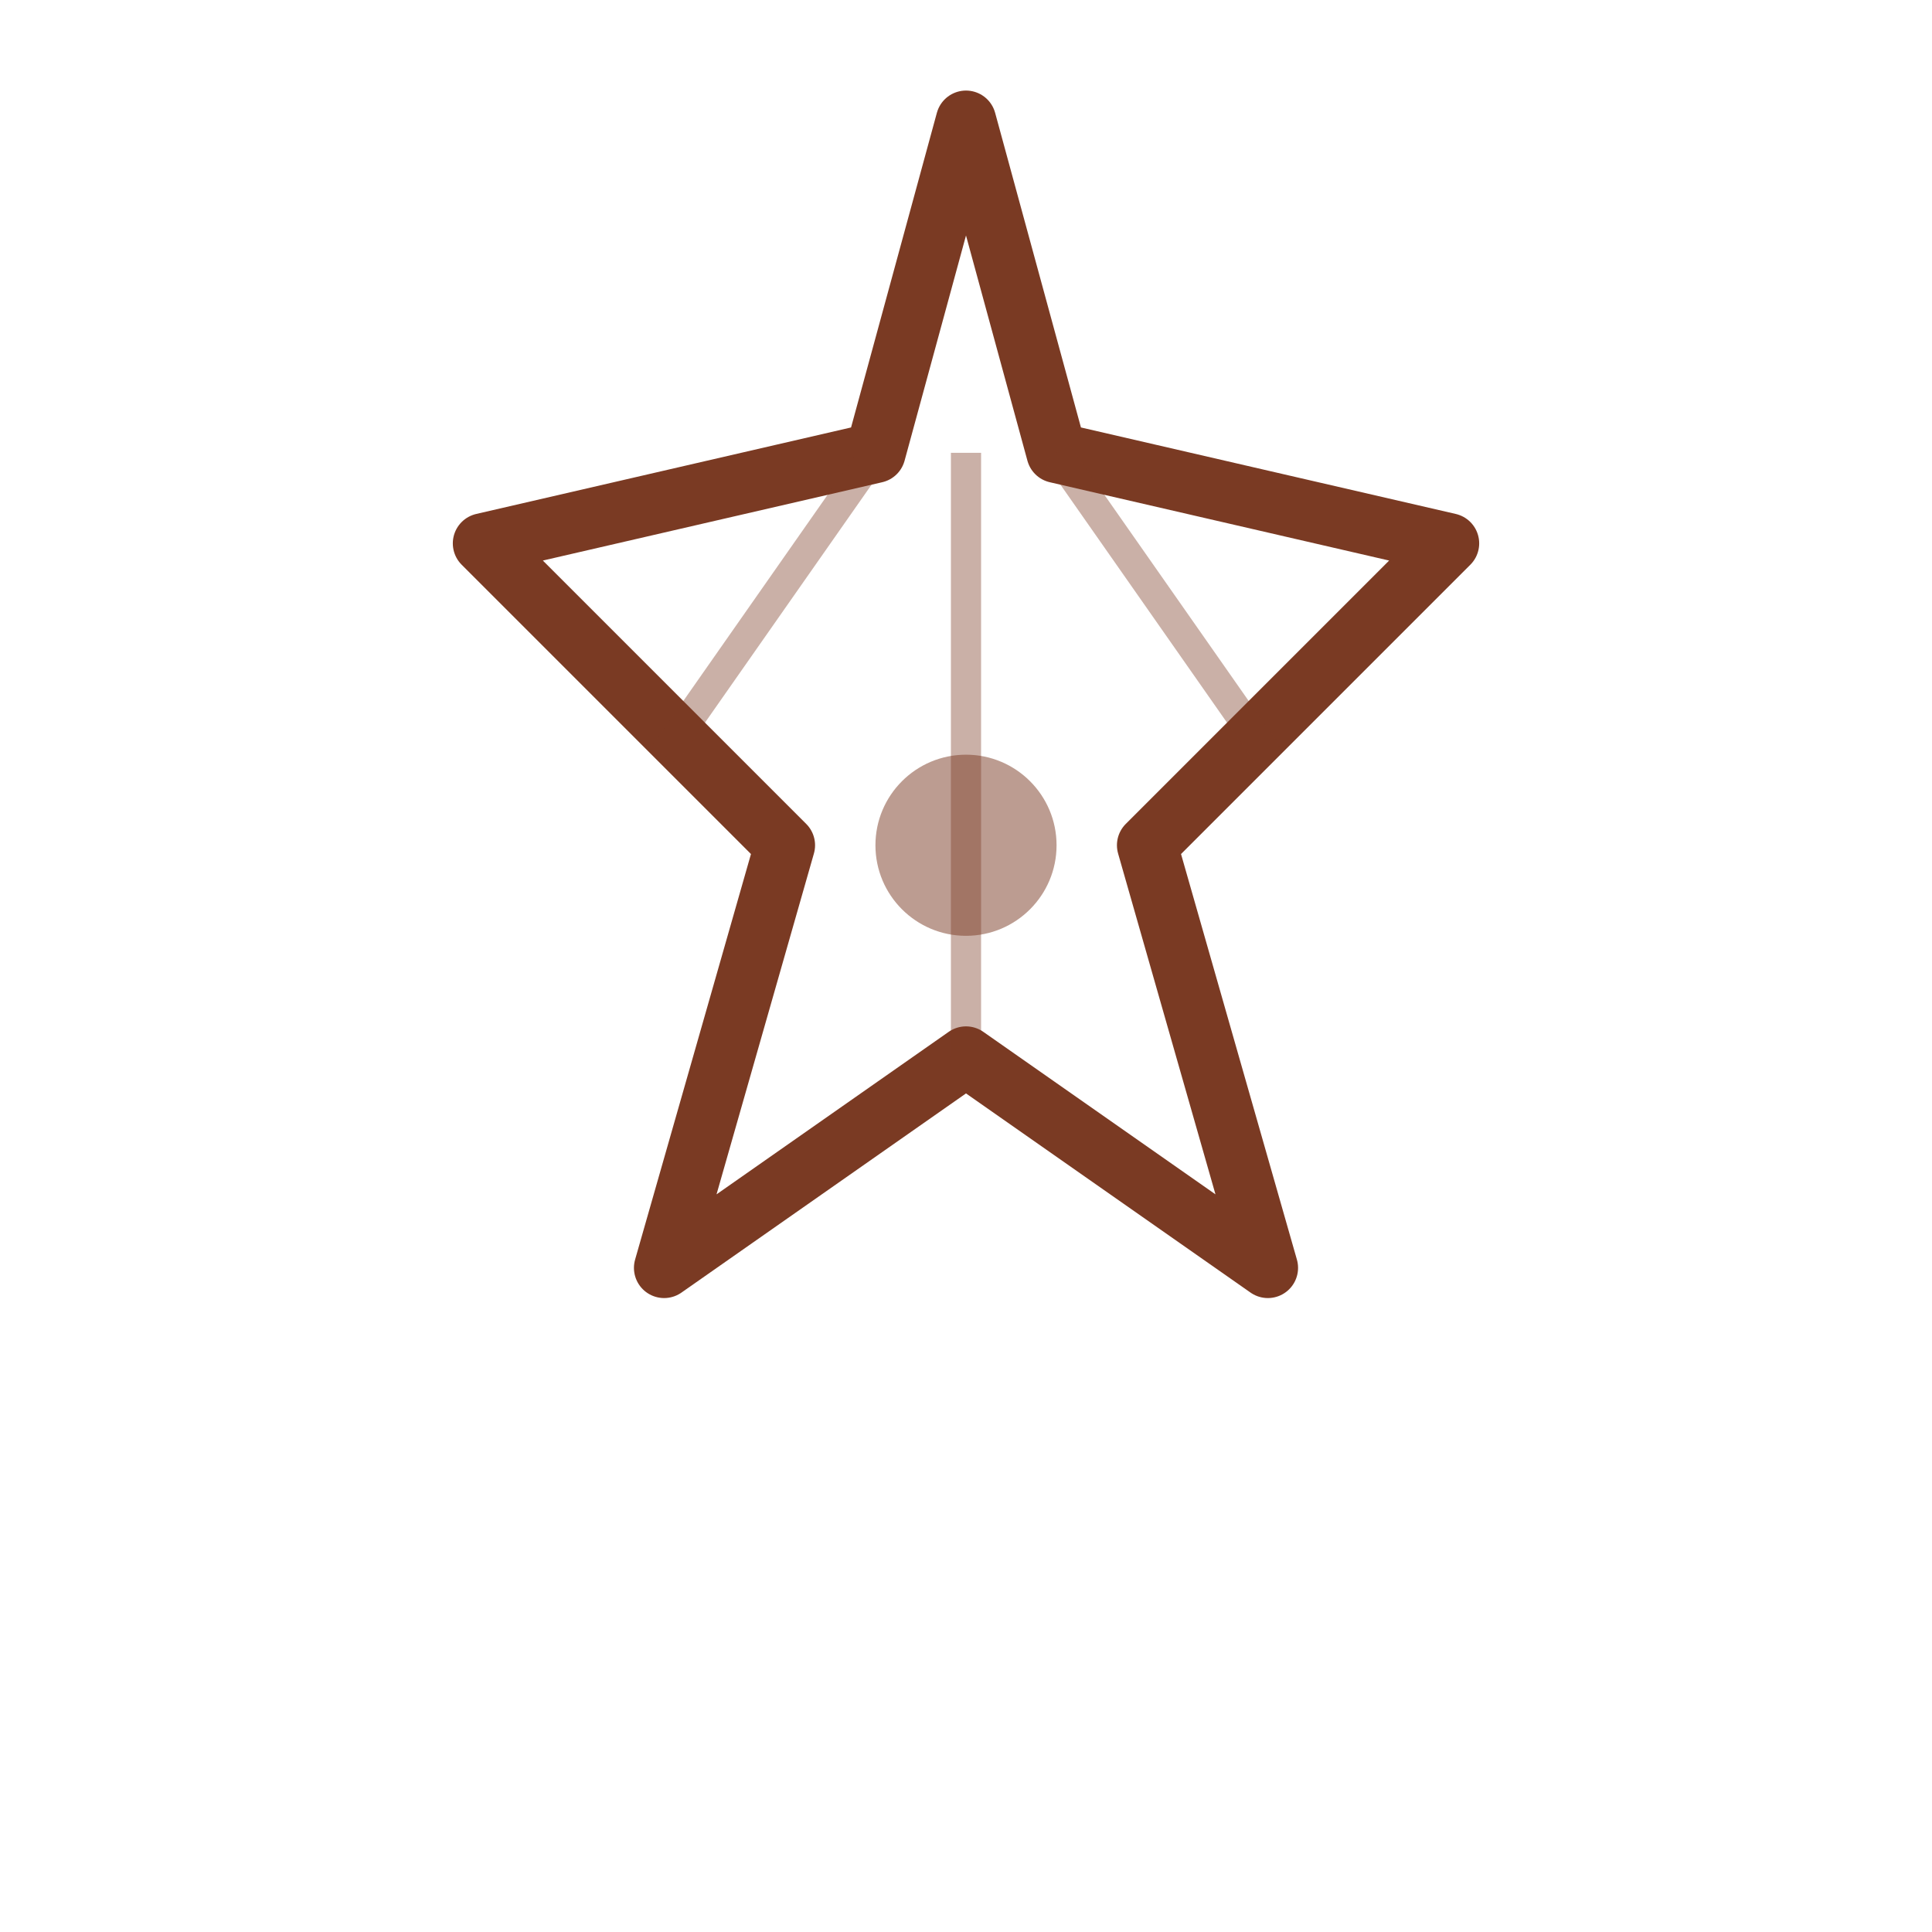
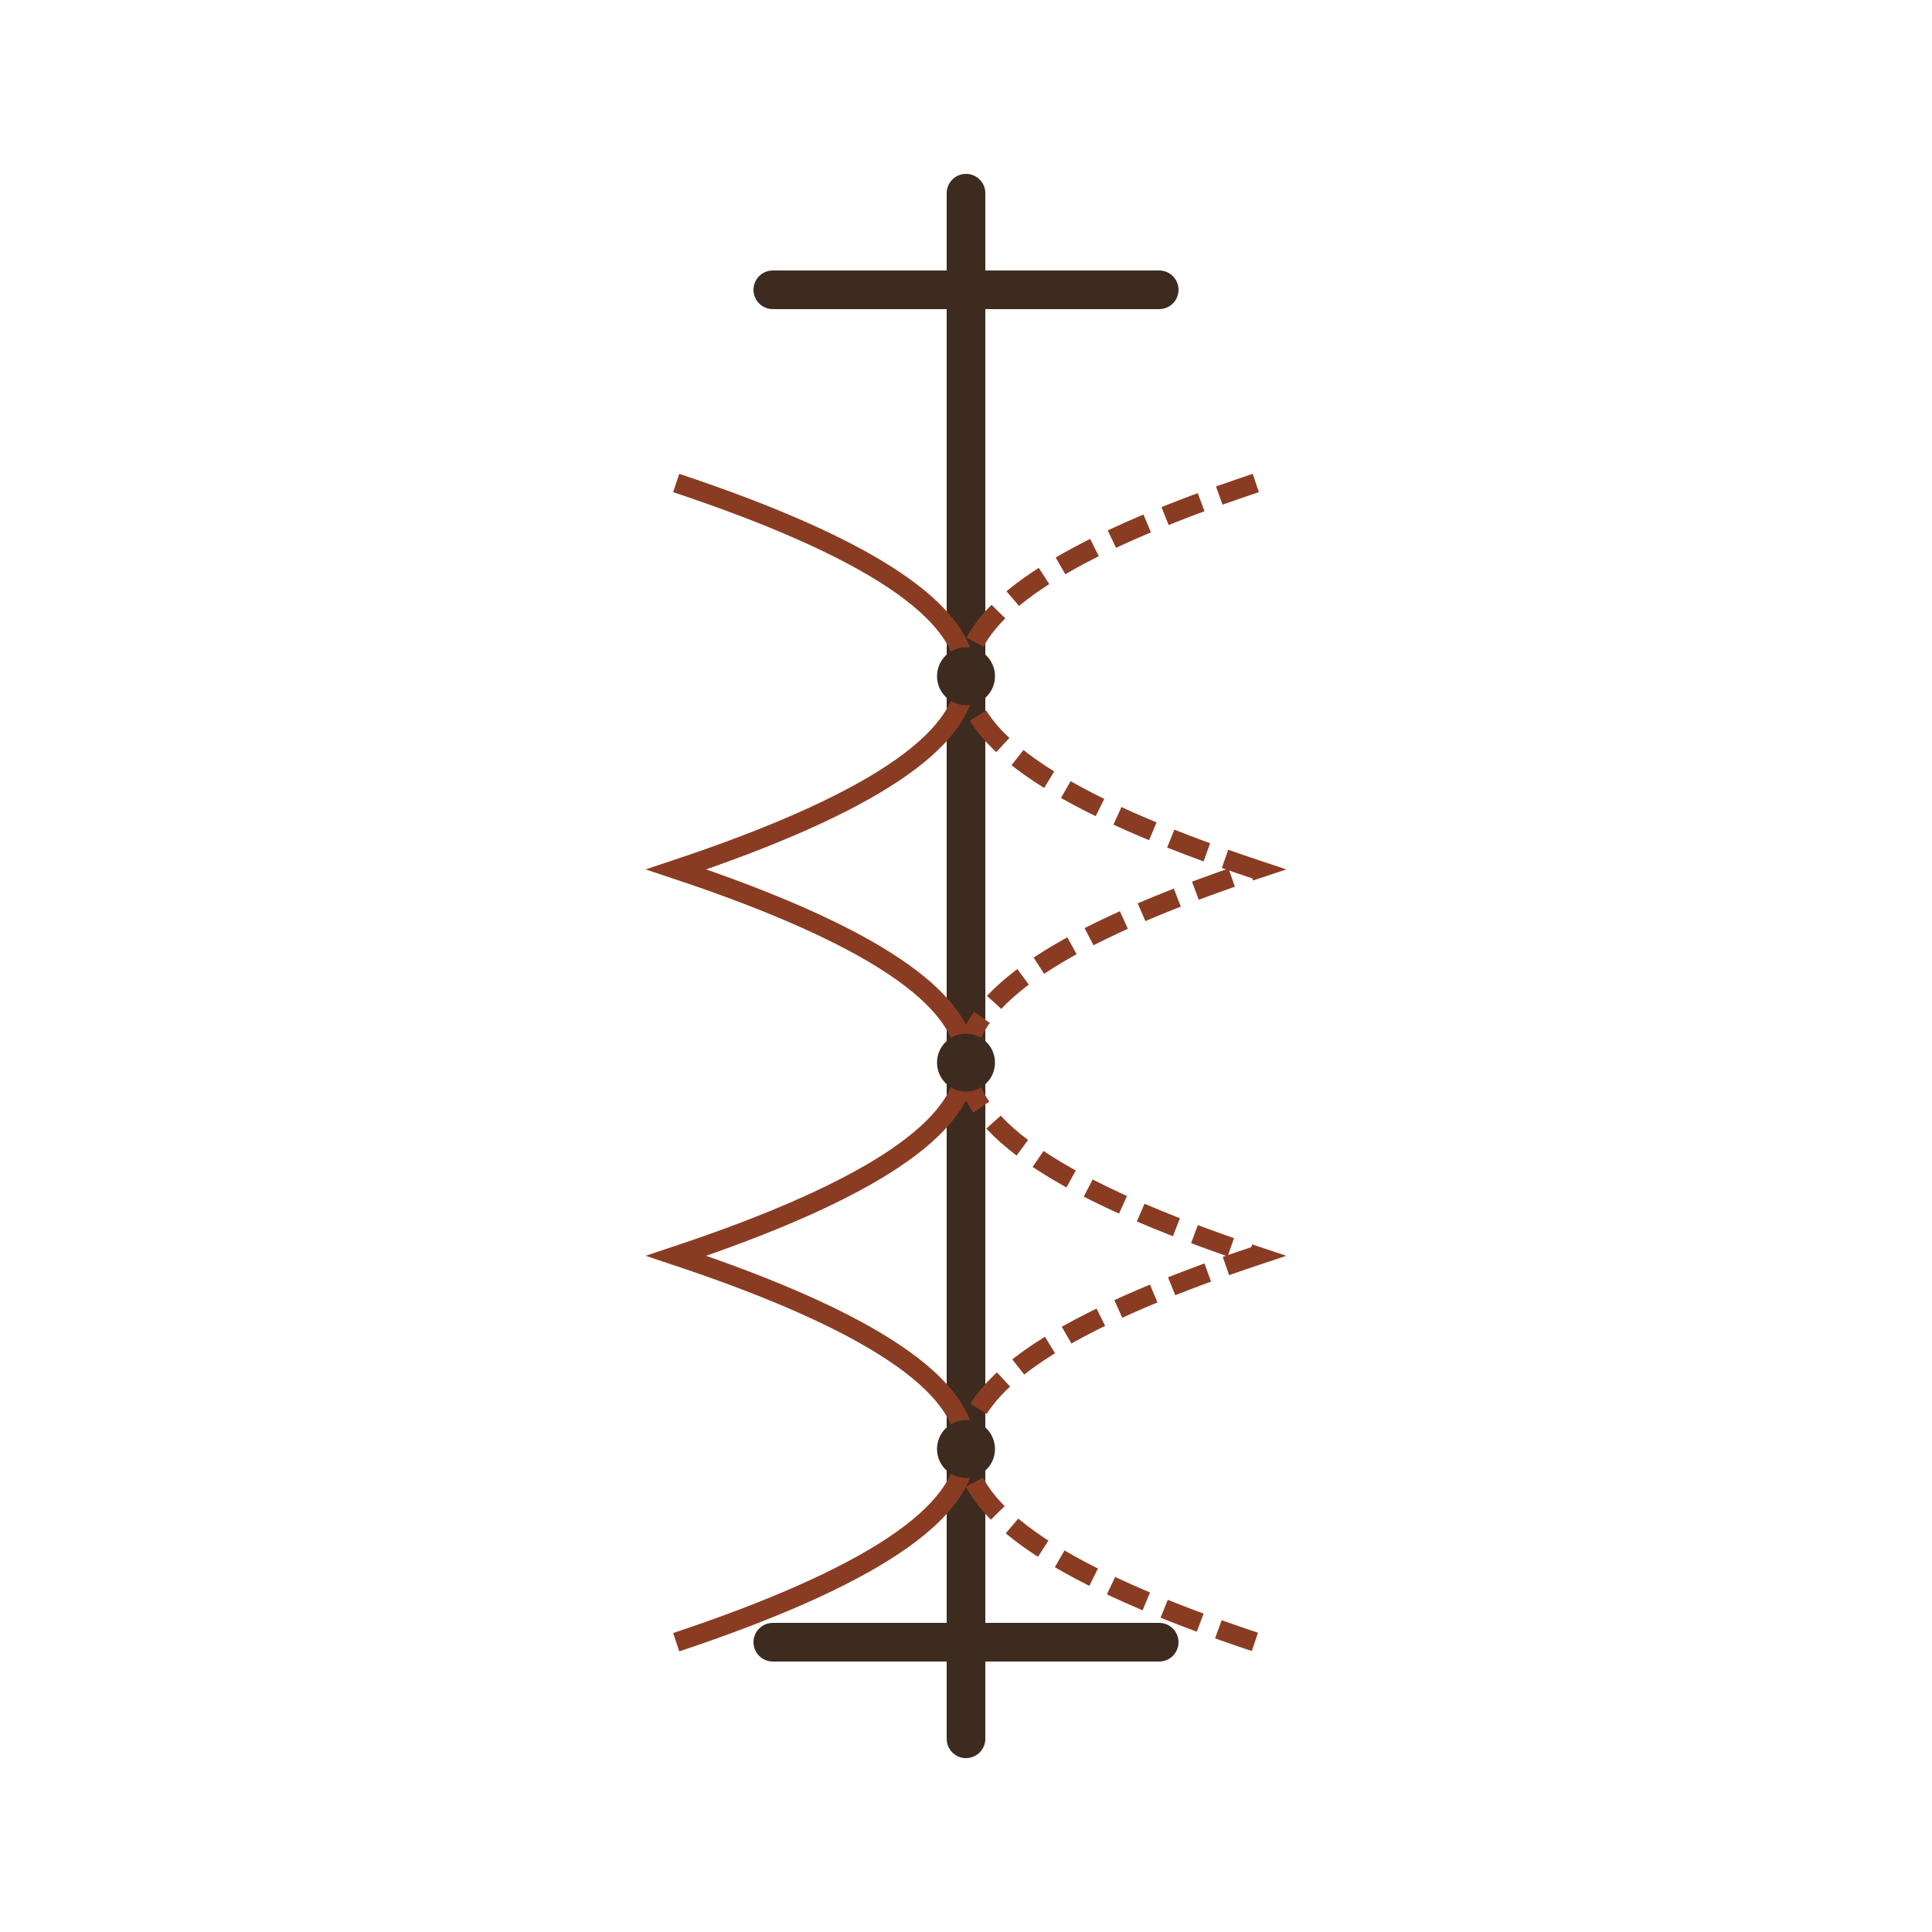
- <svg xmlns="http://www.w3.org/2000/svg" viewBox="0 0 64 64" fill="none">
-   <path d="M32 4L35 15L48 18L38 28L42 42L32 35L22 42L26 28L16 18L29 15L32 4Z" stroke="#7a3a23" stroke-width="2" stroke-linejoin="round" />
-   <path d="M32 15V35M29 15L22 25M35 15L42 25" stroke="#7a3a23" stroke-width="1" opacity="0.4" />
-   <circle cx="32" cy="28" r="3" fill="#7a3a23" opacity="0.5">
-     <animate attributeName="opacity" values="0.2;0.8;0.2" dur="5s" repeatCount="indefinite" />
-   </circle>
+ <svg xmlns="http://www.w3.org/2000/svg" width="200" height="200" viewBox="0 0 200 200" fill="none">
+   <path d="M100 20 V 180" stroke="#3D2B1F" stroke-width="4" stroke-linecap="round" />
+   <line x1="80" y1="30" x2="120" y2="30" stroke="#3D2B1F" stroke-width="4" stroke-linecap="round" />
+   <line x1="80" y1="170" x2="120" y2="170" stroke="#3D2B1F" stroke-width="4" stroke-linecap="round" />
+   <path d="M70 50 Q 130 70 70 90 Q 130 110 70 130 Q 130 150 70 170" stroke="#8A3C23" stroke-width="2" fill="none" />
+   <path d="M130 50 Q 70 70 130 90 Q 70 110 130 130 Q 70 150 130 170" stroke="#8A3C23" stroke-width="2" fill="none" stroke-dasharray="4 2" />
+   <circle cx="100" cy="70" r="3" fill="#3D2B1F" />
+   <circle cx="100" cy="110" r="3" fill="#3D2B1F" />
+   <circle cx="100" cy="150" r="3" fill="#3D2B1F" />
</svg>
